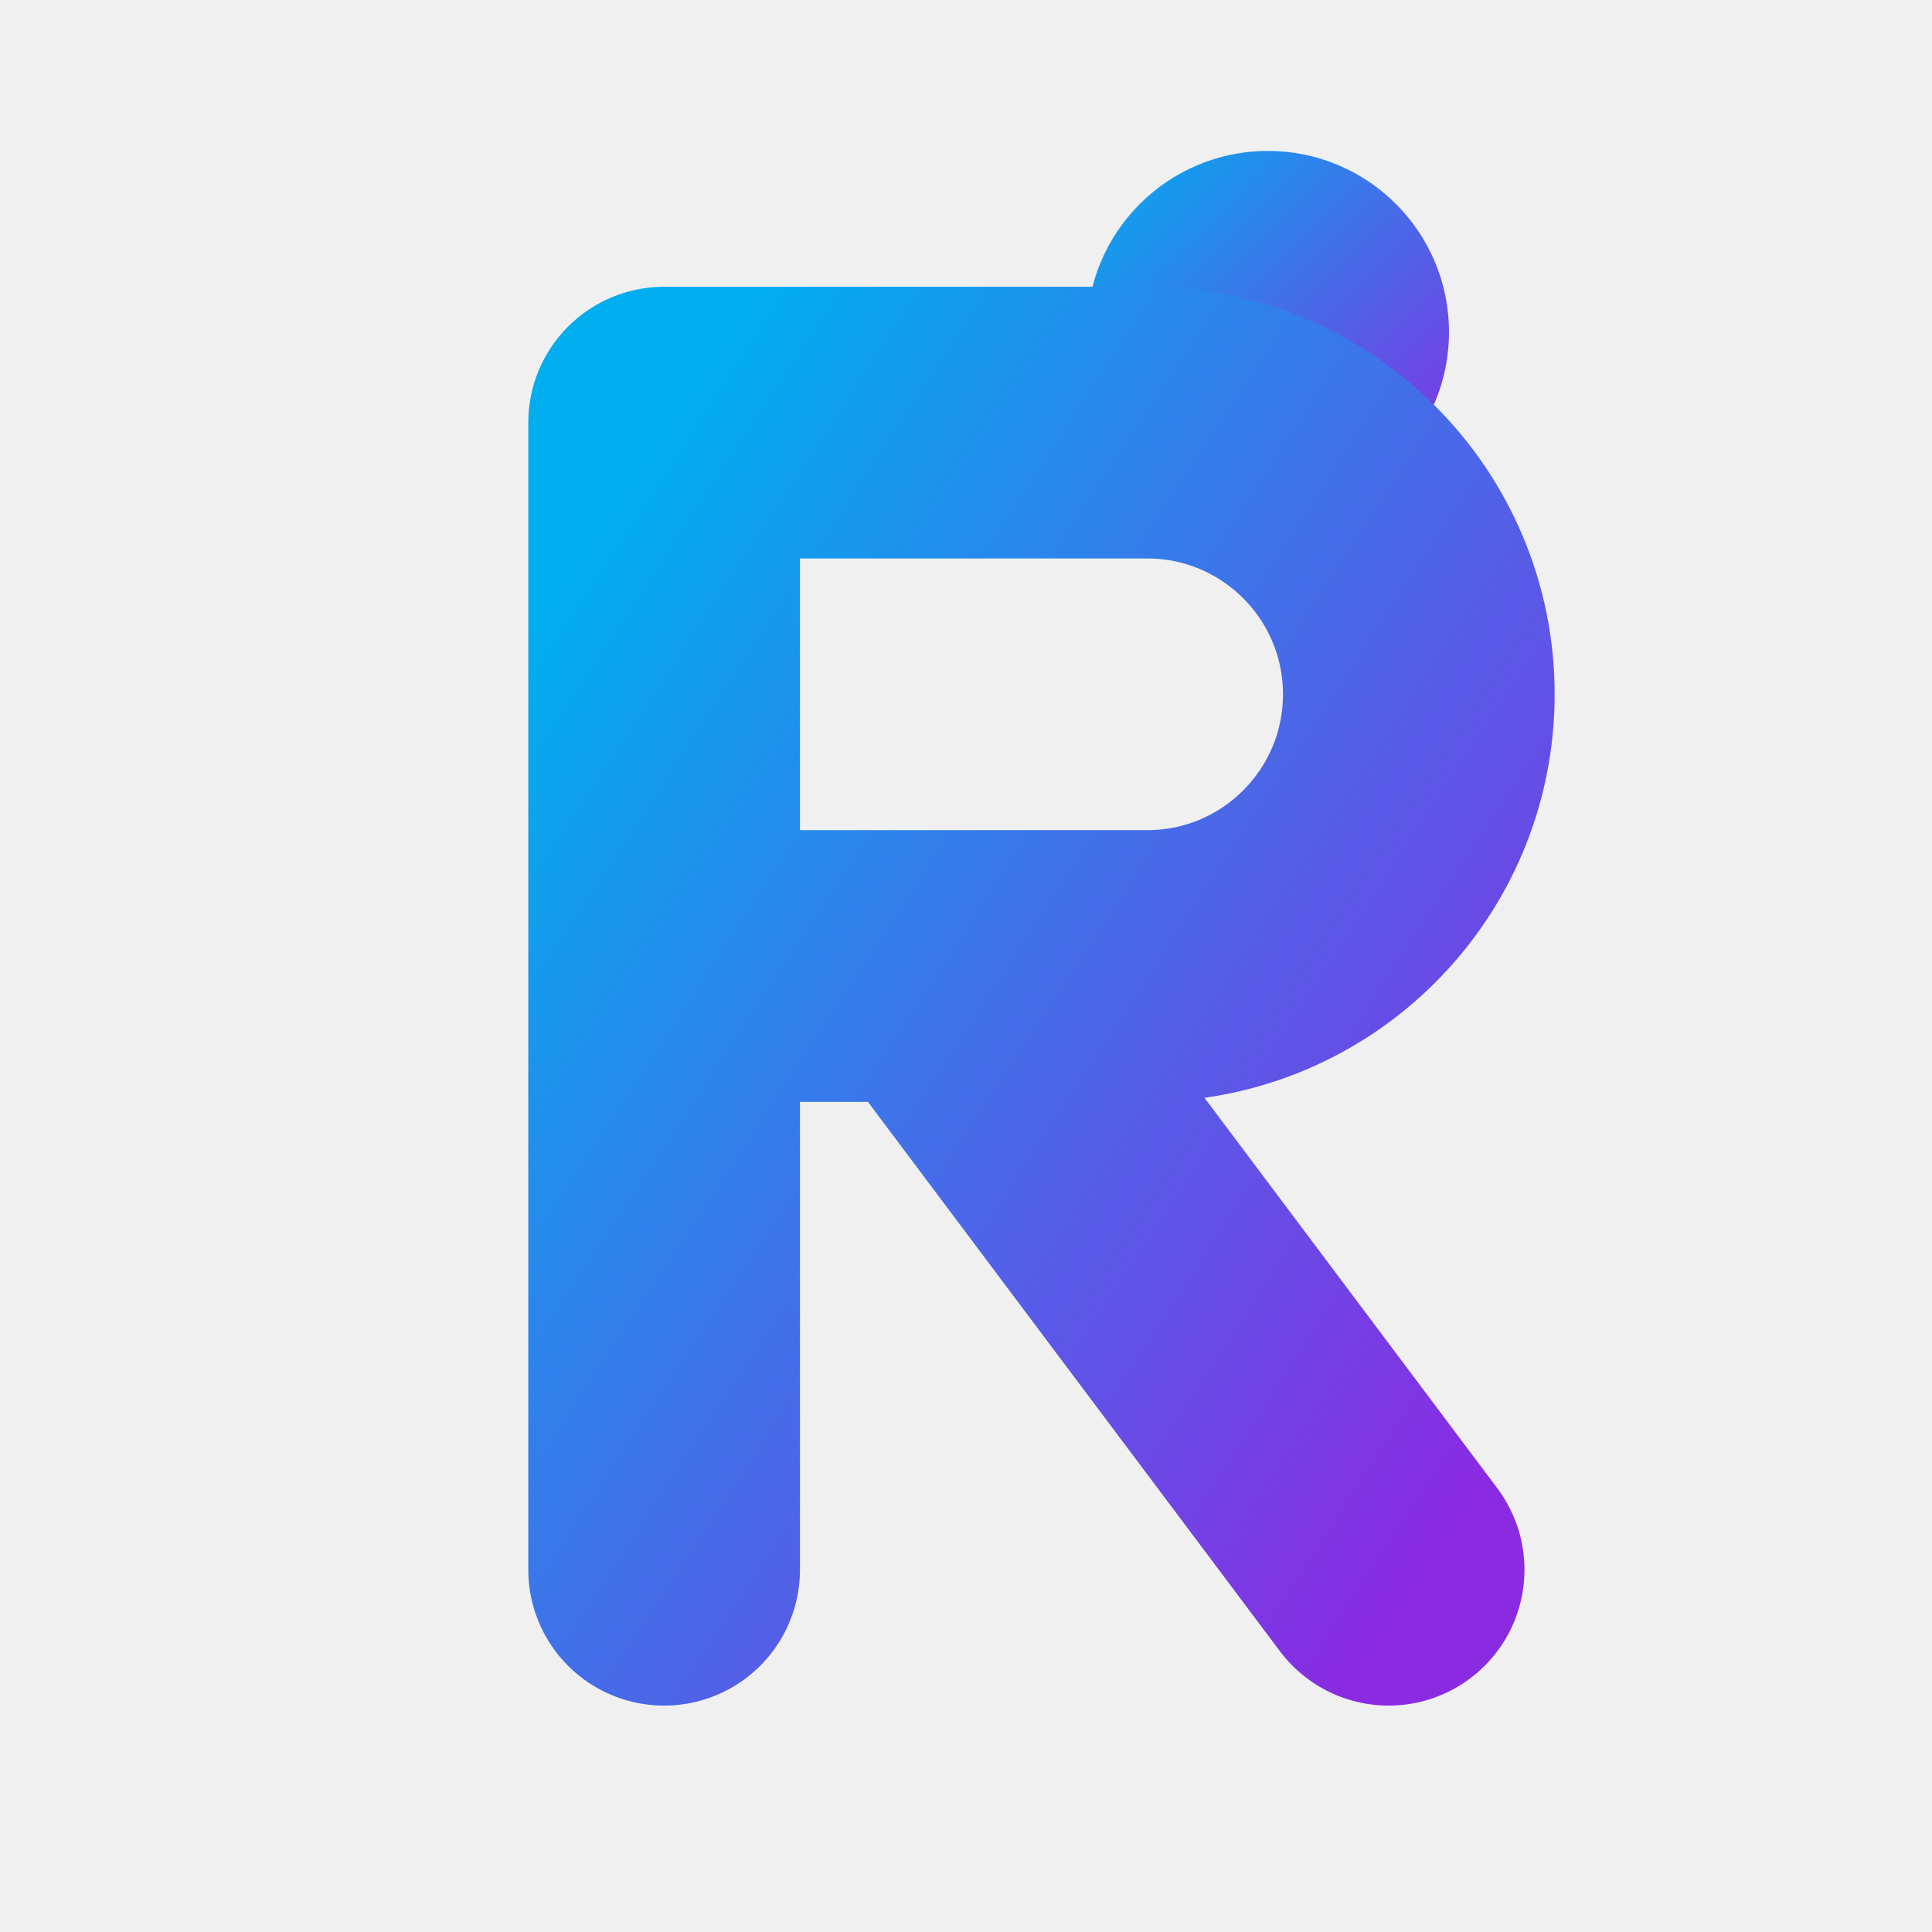
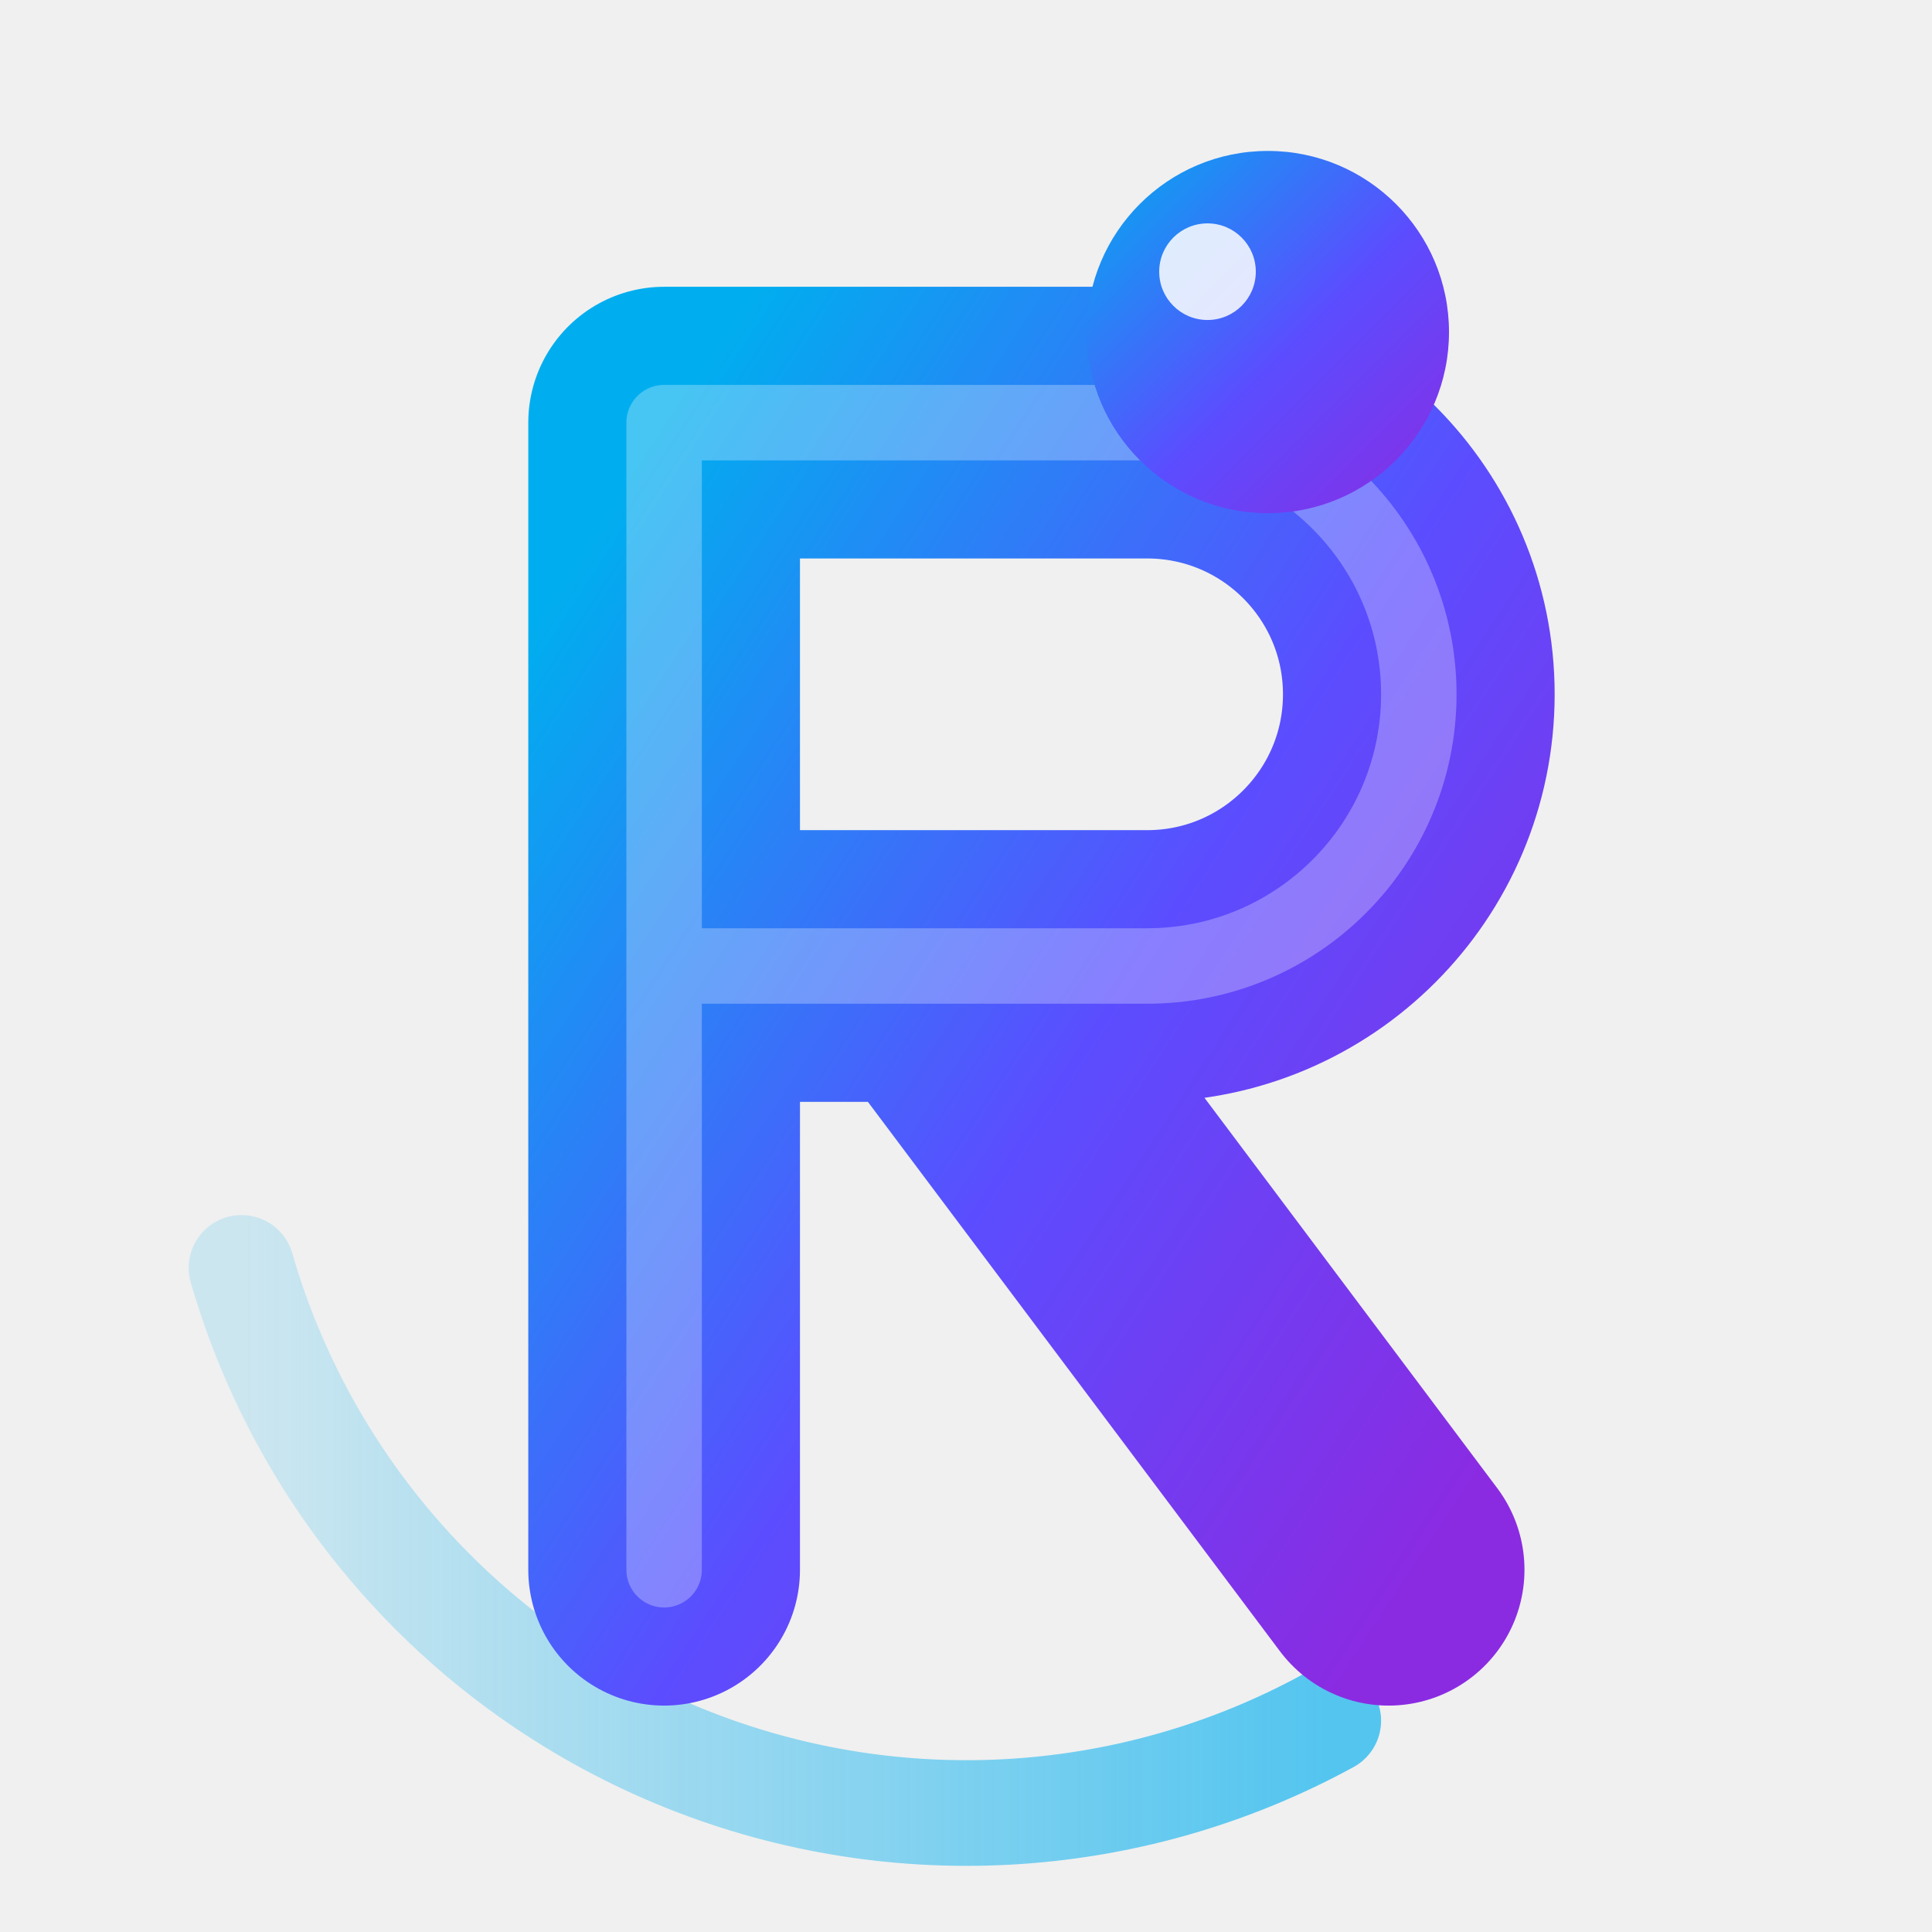
<svg xmlns="http://www.w3.org/2000/svg" viewBox="0 0 64 64" role="img" aria-label="Relio">
  <defs>
    <linearGradient id="relio-g" x1="0" y1="0" x2="1" y2="1">
      <stop offset="0" stop-color="#00AEEF" />
+       <stop offset="0.55" stop-color="#5B4DFF" />
      <stop offset="1" stop-color="#8A2BE2" />
    </linearGradient>
+     <linearGradient id="relio-orbit" x1="0" y1="0" x2="1" y2="0">
+       <stop offset="0" stop-color="#00AEEF" stop-opacity=".15" />
+       <stop offset="1" stop-color="#00AEEF" stop-opacity=".65" />
+     </linearGradient>
  </defs>
+   <path d="M8 42 A25 25 0 0 0 44 57" fill="none" stroke="url(#relio-orbit)" stroke-width="3.5" stroke-linecap="round" />
+   <path d="M22 52 V14 H38 a9 9 0 0 1 0 18 H22 M31 32 L46 52" fill="none" stroke="url(#relio-g)" stroke-width="9" stroke-linecap="round" stroke-linejoin="round" />
+   <path d="M22 52 V14 H38 a9 9 0 0 1 0 18 H22" fill="none" stroke="#FFFFFF" stroke-opacity=".28" stroke-width="2.5" stroke-linecap="round" stroke-linejoin="round" />
  <circle cx="42" cy="11" r="6" fill="url(#relio-g)" />
-   <path d="M22 52 V14 H38 a9 9 0 0 1 0 18 H22 M31 32 L46 52" fill="none" stroke="url(#relio-g)" stroke-width="9" stroke-linecap="round" stroke-linejoin="round" />
+   <circle cx="40" cy="9" r="1.6" fill="#FFFFFF" fill-opacity=".85" />
</svg>
